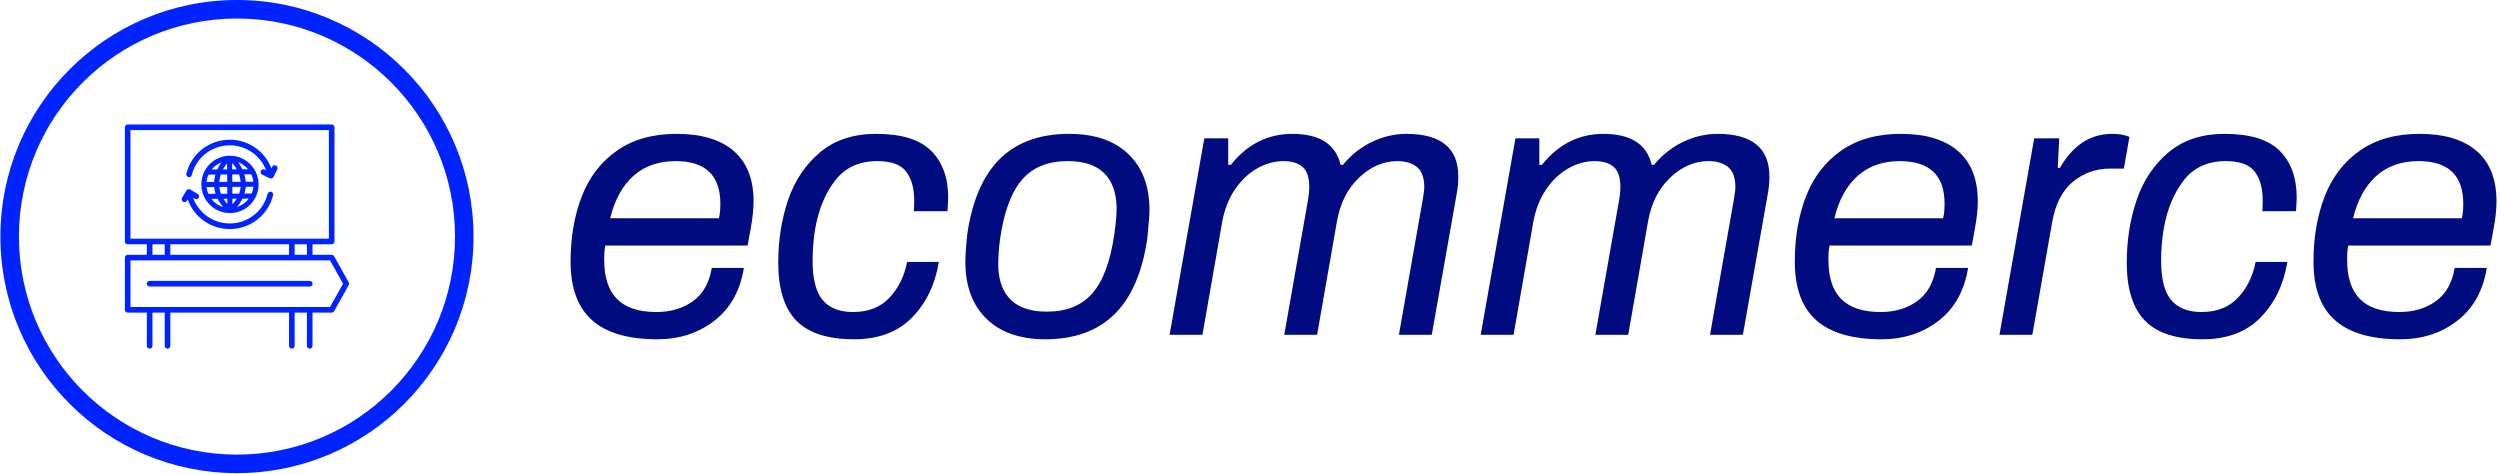
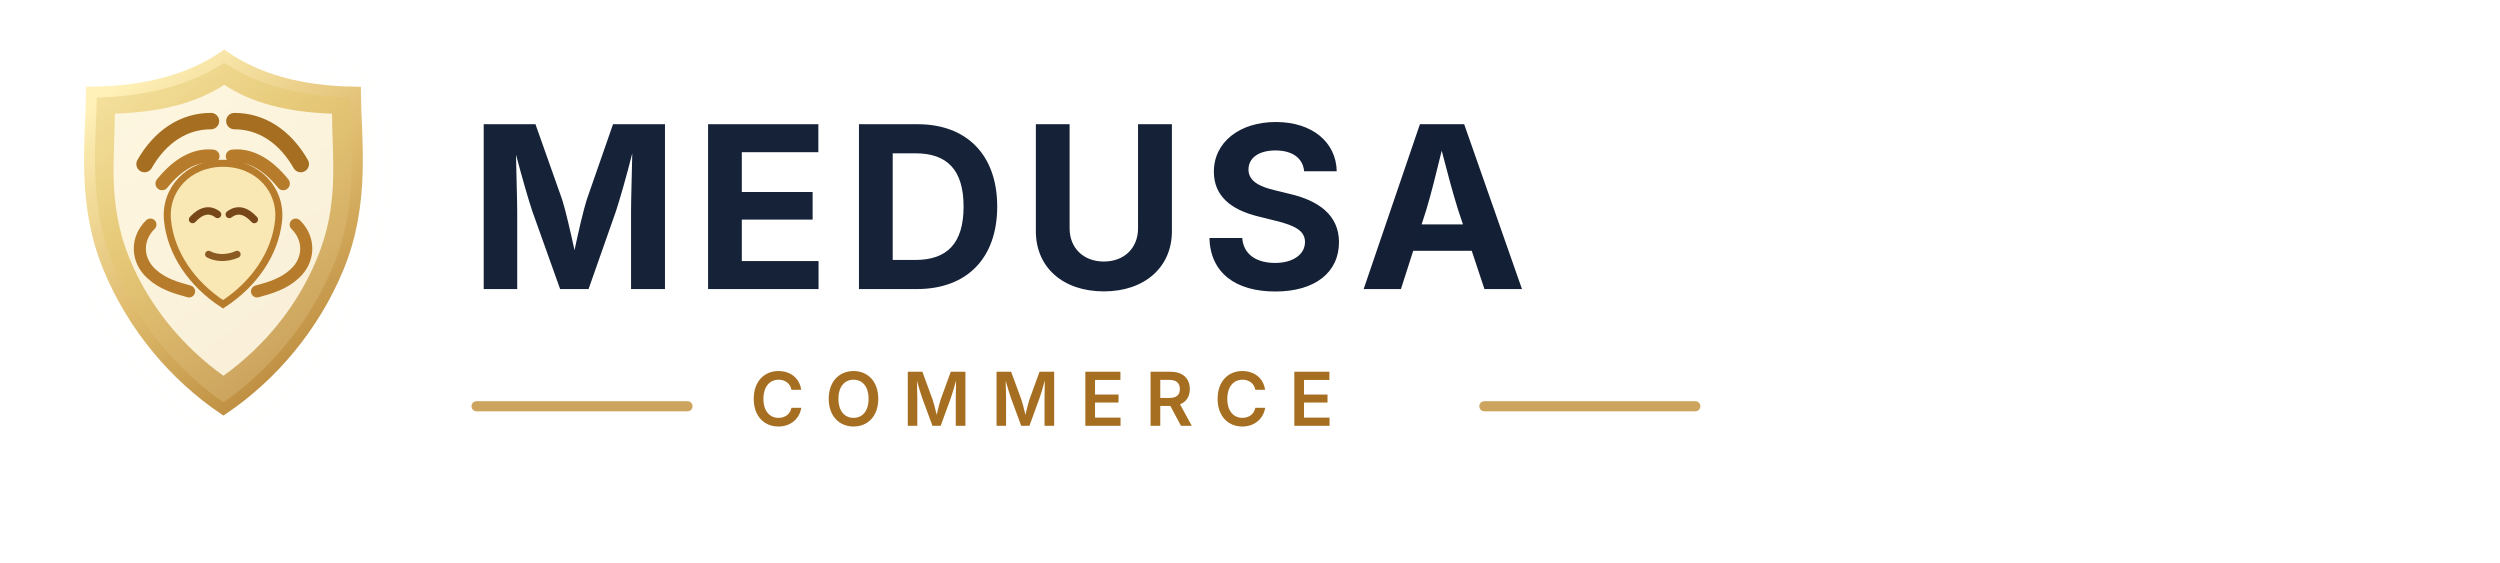
- <svg xmlns="http://www.w3.org/2000/svg" version="1.1" width="1500" height="284" viewBox="0 0 1500 284">
-   <g transform="matrix(1,0,0,1,-0.9090909,-0.06139236)">
-     <svg viewBox="0 0 396 75" data-background-color="#ffffff" preserveAspectRatio="xMidYMid meet" height="284" width="1500">
-       <g id="tight-bounds" transform="matrix(1,0,0,1,0.24,0.01621277)">
-         <svg viewBox="0 0 395.52 74.968" height="74.968" width="395.52">
-           <g>
-             <svg viewBox="0 0 512.595 97.158" height="74.968" width="395.52">
-               <g transform="matrix(1,0,0,1,117.0748,27.48774)">
-                 <svg viewBox="0 0 395.52 42.183" height="42.183" width="395.52">
-                   <g id="textblocktransform">
-                     <svg viewBox="0 0 395.52 42.183" height="42.183" width="395.52" id="textblock">
-                       <g>
-                         <svg viewBox="0 0 395.52 42.183" height="42.183" width="395.52">
-                           <g transform="matrix(1,0,0,1,0,0)">
-                             <svg width="395.52" viewBox="1.05 -26.9 257.83 27.5" height="42.183" data-palette-color="#010c80">
-                               <path d="M12.65 0.6Q6.8 0.6 3.93-1.95 1.05-4.5 1.05-9.8L1.05-9.8Q1.05-14.65 2.55-18.53 4.05-22.4 7.25-24.65 10.45-26.9 15.25-26.9L15.25-26.9Q20.25-26.9 22.9-24.6 25.55-22.3 25.55-17.85L25.55-17.85Q25.55-16.3 25.15-14.15L25.15-14.15 24.75-11.95 5.7-11.95Q5.55-11.25 5.55-10.05L5.55-10.05Q5.55-6.5 7.28-4.78 9-3.05 12.55-3.05L12.55-3.05Q15.4-3.05 17.43-4.5 19.45-5.95 19.95-8.95L19.95-8.95 24.25-8.95Q23.5-4.35 20.3-1.88 17.1 0.6 12.65 0.6L12.65 0.6ZM6.35-15.6L20.9-15.6Q21.1-16.3 21.1-17.55L21.1-17.55Q21.1-23.25 15.1-23.25L15.1-23.25Q11.7-23.25 9.47-21.28 7.25-19.3 6.35-15.6L6.35-15.6ZM39 0.6Q33.7 0.6 31.27-1.9 28.85-4.4 28.85-9.65L28.85-9.65Q28.85-14.15 30.17-18.05 31.5-21.95 34.45-24.43 37.4-26.9 41.95-26.9L41.95-26.9Q47.05-26.9 49.32-24.63 51.6-22.35 51.6-18.4L51.6-18.4Q51.6-17.75 51.5-16.55L51.5-16.55 47-16.55Q47.05-17.05 47.05-18L47.05-18Q47.05-20.45 45.97-21.85 44.9-23.25 42.1-23.25L42.1-23.25Q38.5-23.25 36.5-20.7 34.5-18.15 33.8-14.2L33.8-14.2Q33.45-12.15 33.45-9.9L33.45-9.9Q33.45-6.25 34.8-4.65 36.15-3.05 38.85-3.05L38.85-3.05Q41.95-3.05 43.75-4.98 45.55-6.9 46.1-9.75L46.1-9.75 50.35-9.75Q49.6-5.2 46.75-2.3 43.9 0.6 39 0.6L39 0.6ZM64.59 0.6Q59.55 0.6 56.72-2.15 53.9-4.9 53.9-9.8L53.9-9.8Q53.9-11.1 54.15-13.45L54.15-13.45Q55.15-20.25 58.55-23.58 61.95-26.9 67.8-26.9L67.8-26.9Q72.9-26.9 75.72-24.2 78.55-21.5 78.55-16.65L78.55-16.65Q78.55-15.85 78.25-12.85L78.25-12.85Q77.25-6.05 73.84-2.73 70.45 0.6 64.59 0.6L64.59 0.6ZM64.8-3.1Q68.75-3.1 70.9-5.55 73.05-8 73.84-13.45L73.84-13.45Q74.15-15.55 74.15-17.15L74.15-17.15Q74.05-20.15 72.42-21.7 70.8-23.25 67.59-23.25L67.59-23.25Q63.65-23.25 61.5-20.78 59.34-18.3 58.55-12.85L58.55-12.85Q58.3-11.1 58.3-9.15L58.3-9.15Q58.4-6.2 60.02-4.65 61.65-3.1 64.8-3.1L64.8-3.1ZM81.24 0L85.89-26.3 89.09-26.3 89.09-22.75 89.44-22.75Q92.74-26.9 97.69-26.9L97.69-26.9Q103.14-26.9 104.14-22.75L104.14-22.75 104.44-22.75Q106.09-24.75 108.34-25.83 110.59-26.9 112.94-26.9L112.94-26.9Q119.89-26.9 119.89-21.2L119.89-21.2Q119.89-20 119.69-18.95L119.69-18.95 116.34 0 111.94 0 115.14-18.15Q115.34-19.35 115.34-19.7L115.34-19.7Q115.34-21.65 114.37-22.45 113.39-23.25 111.74-23.25L111.74-23.25Q108.94-23.25 106.62-21.05 104.29-18.85 103.64-15.15L103.64-15.15 100.99 0 96.59 0 99.79-18.15Q99.94-19.05 99.94-19.75L99.94-19.75Q99.94-21.7 99.04-22.48 98.14-23.25 96.49-23.25L96.49-23.25Q94.69-23.25 92.97-22.28 91.24-21.3 89.99-19.45 88.74-17.6 88.29-15.15L88.29-15.15 85.64 0 81.24 0ZM122.89 0L127.54-26.3 130.74-26.3 130.74-22.75 131.09-22.75Q134.39-26.9 139.34-26.9L139.34-26.9Q144.79-26.9 145.79-22.75L145.79-22.75 146.09-22.75Q147.74-24.75 149.99-25.83 152.24-26.9 154.59-26.9L154.59-26.9Q161.54-26.9 161.54-21.2L161.54-21.2Q161.54-20 161.34-18.95L161.34-18.95 157.99 0 153.59 0 156.79-18.15Q156.99-19.35 156.99-19.7L156.99-19.7Q156.99-21.65 156.02-22.45 155.04-23.25 153.39-23.25L153.39-23.25Q150.59-23.25 148.27-21.05 145.94-18.85 145.29-15.15L145.29-15.15 142.64 0 138.24 0 141.44-18.15Q141.59-19.05 141.59-19.75L141.59-19.75Q141.59-21.7 140.69-22.48 139.79-23.25 138.14-23.25L138.14-23.25Q136.34-23.25 134.62-22.28 132.89-21.3 131.64-19.45 130.39-17.6 129.94-15.15L129.94-15.15 127.29 0 122.89 0ZM176.54 0.6Q170.69 0.6 167.81-1.95 164.94-4.5 164.94-9.8L164.94-9.8Q164.94-14.65 166.44-18.53 167.94-22.4 171.14-24.65 174.34-26.9 179.14-26.9L179.14-26.9Q184.14-26.9 186.79-24.6 189.44-22.3 189.44-17.85L189.44-17.85Q189.44-16.3 189.04-14.15L189.04-14.15 188.64-11.95 169.59-11.95Q169.44-11.25 169.44-10.05L169.44-10.05Q169.44-6.5 171.16-4.78 172.89-3.05 176.44-3.05L176.44-3.05Q179.29-3.05 181.31-4.5 183.34-5.95 183.84-8.95L183.84-8.95 188.14-8.95Q187.39-4.35 184.19-1.88 180.99 0.6 176.54 0.6L176.54 0.6ZM170.24-15.6L184.79-15.6Q184.99-16.3 184.99-17.55L184.99-17.55Q184.99-23.25 178.99-23.25L178.99-23.25Q175.59-23.25 173.36-21.28 171.14-19.3 170.24-15.6L170.24-15.6ZM192.34 0L196.99-26.3 200.34-26.3 200.14-22.35 200.44-22.35Q203.04-26.9 207.44-26.9L207.44-26.9Q208.79-26.9 209.74-26.5L209.74-26.5 208.99-22.25 207.14-22.25Q204.34-22.25 202.19-20.5 200.04-18.75 199.39-15.05L199.39-15.05 196.74 0 192.34 0ZM219.53 0.6Q214.23 0.6 211.81-1.9 209.38-4.4 209.38-9.65L209.38-9.65Q209.38-14.15 210.71-18.05 212.03-21.95 214.98-24.43 217.93-26.9 222.48-26.9L222.48-26.9Q227.58-26.9 229.86-24.63 232.13-22.35 232.13-18.4L232.13-18.4Q232.13-17.75 232.03-16.55L232.03-16.55 227.53-16.55Q227.58-17.05 227.58-18L227.58-18Q227.58-20.45 226.51-21.85 225.43-23.25 222.63-23.25L222.63-23.25Q219.03-23.25 217.03-20.7 215.03-18.15 214.33-14.2L214.33-14.2Q213.98-12.15 213.98-9.9L213.98-9.9Q213.98-6.25 215.33-4.65 216.68-3.05 219.38-3.05L219.38-3.05Q222.48-3.05 224.28-4.98 226.08-6.9 226.63-9.75L226.63-9.75 230.88-9.75Q230.13-5.2 227.28-2.3 224.43 0.6 219.53 0.6L219.53 0.6ZM245.98 0.6Q240.13 0.6 237.26-1.95 234.38-4.5 234.38-9.8L234.38-9.8Q234.38-14.65 235.88-18.53 237.38-22.4 240.58-24.65 243.78-26.9 248.58-26.9L248.58-26.9Q253.58-26.9 256.23-24.6 258.88-22.3 258.88-17.85L258.88-17.85Q258.88-16.3 258.48-14.15L258.48-14.15 258.08-11.95 239.03-11.95Q238.88-11.25 238.88-10.05L238.88-10.05Q238.88-6.5 240.61-4.78 242.33-3.05 245.88-3.05L245.88-3.05Q248.73-3.05 250.76-4.5 252.78-5.95 253.28-8.95L253.28-8.95 257.58-8.95Q256.83-4.35 253.63-1.88 250.43 0.6 245.98 0.6L245.98 0.6ZM239.68-15.6L254.23-15.6Q254.43-16.3 254.43-17.55L254.43-17.55Q254.43-23.25 248.43-23.25L248.43-23.25Q245.03-23.25 242.81-21.28 240.58-19.3 239.68-15.6L239.68-15.6Z" opacity="1" transform="matrix(1,0,0,1,0,0)" fill="#010c80" class="wordmark-text-0" data-fill-palette-color="primary" id="text-0" />
-                             </svg>
-                           </g>
-                         </svg>
-                       </g>
-                     </svg>
-                   </g>
-                 </svg>
-               </g>
-               <g>
-                 <svg viewBox="0 0 97.158 97.158" height="97.158" width="97.158">
-                   <g>
-                     <svg />
-                   </g>
-                   <g id="icon-0">
-                     <svg viewBox="0 0 97.158 97.158" height="97.158" width="97.158">
-                       <g>
-                         <path d="M0 48.579c0-26.829 21.75-48.579 48.579-48.579 26.829 0 48.579 21.75 48.579 48.579 0 26.829-21.75 48.579-48.579 48.579-26.829 0-48.579-21.75-48.579-48.579zM48.579 93.354c24.729 0 44.775-20.046 44.775-44.775 0-24.729-20.046-44.775-44.775-44.775-24.729 0-44.775 20.046-44.775 44.775 0 24.729 20.046 44.775 44.775 44.775z" data-fill-palette-color="accent" fill="#0023ff" stroke="transparent" />
-                       </g>
-                       <g transform="matrix(1,0,0,1,25.56093,25.56032)">
-                         <svg viewBox="0 0 46.036 46.037" height="46.037" width="46.036">
-                           <g>
-                             <svg version="1.1" x="0" y="0" viewBox="10.125 10.001 79.998 80" style="enable-background:new 0 0 100 100;" xml:space="preserve" height="46.037" width="46.036" class="icon-dxe-0" data-fill-palette-color="accent" id="dxe-0">
-                               <path d="M84.797 57.023A1 1 0 0 0 83.924 56.51H77.084V52.76H83.924A1 1 0 0 0 84.924 51.76V11.001A1 1 0 0 0 83.924 10.001H11.125A1 1 0 0 0 10.125 11.001V51.76A1 1 0 0 0 11.125 52.76H17.965V56.511H11.125A1 1 0 0 0 10.125 57.511V76.132A1 1 0 0 0 11.125 77.132H17.965V89.001A1 1 0 1 0 19.965 89.001V77.132H24.343V89.001A1 1 0 1 0 26.343 89.001V77.132H68.704V89.001A1 1 0 1 0 70.704 89.001V77.132H75.082V89.001A1 1 0 1 0 77.082 89.001V77.132H83.922A1 1 0 0 0 84.795 76.619L89.996 67.308A1 1 0 0 0 89.996 66.333zM75.083 56.511H70.705V52.76H75.083zM68.705 52.76V56.511H26.344V52.76zM12.125 12.001H82.924V50.76H12.125zM19.965 52.76H24.343V56.511H19.965zM83.337 75.132H12.125V58.511H83.337L87.98 66.822z" fill="#0023ff" data-fill-palette-color="accent" />
-                               <path d="M76.107 65.821H18.941A1 1 0 1 0 18.941 67.821H76.107A1 1 0 1 0 76.107 65.821" fill="#0023ff" data-fill-palette-color="accent" />
-                               <path d="M47.618 41.613H47.688A10.13 10.13 0 0 0 54.888 38.567 10.18 10.18 0 0 0 57.829 31.312 10.18 10.18 0 0 0 54.792 24.097C52.851 22.176 50.292 21.162 47.553 21.146 41.924 21.184 37.375 25.805 37.412 31.448A10.18 10.18 0 0 0 40.449 38.663 10.13 10.13 0 0 0 47.618 41.613M40.982 36.544L43.219 36.529A13.7 13.7 0 0 0 45.247 39.472 8.4 8.4 0 0 1 41.715 37.384 9 9 0 0 1 40.982 36.544M39.98 27.883L42.439 27.867C42.209 28.679 42.045 29.561 41.984 30.518L39.256 30.536A8.4 8.4 0 0 1 39.98 27.883M55.372 34.647L52.806 34.664C53.032 33.914 53.19 33.106 53.254 32.243L55.985 32.225A8.4 8.4 0 0 1 55.372 34.647M46.685 36.506L46.697 38.38A12.6 12.6 0 0 1 45.288 36.515zM44.393 34.72A9.5 9.5 0 0 1 43.815 32.306L46.657 32.287 46.673 34.705zM48.485 36.494L50.027 36.484A12.6 12.6 0 0 1 48.499 38.528zM48.473 34.693L48.457 32.275 51.453 32.255A9.5 9.5 0 0 1 50.896 34.677zM55.973 30.424L53.248 30.442A12.6 12.6 0 0 0 52.758 27.798L55.219 27.782A8.4 8.4 0 0 1 55.973 30.424M51.448 30.454L48.445 30.474 48.427 27.826 50.872 27.81C51.151 28.602 51.361 29.485 51.448 30.454M48.416 26.026L48.401 23.738C48.859 24.228 49.484 24.996 50.057 26.015zM46.616 26.038L45.127 26.048C45.627 25.13 46.172 24.402 46.602 23.907zM46.628 27.839L46.646 30.487 43.802 30.506C43.877 29.54 44.064 28.649 44.333 27.855zM39.268 32.336L42.002 32.318C42.077 33.181 42.246 33.986 42.483 34.733L39.912 34.75A8.4 8.4 0 0 1 39.268 32.336M50.111 39.439A13.7 13.7 0 0 0 52.096 36.47L54.327 36.455A9 9 0 0 1 53.605 37.305 8.4 8.4 0 0 1 50.111 39.439M54.087 25.988L52.076 26.001A13.6 13.6 0 0 0 50.536 23.474 8.4 8.4 0 0 1 54.087 25.988M44.596 23.521C44.094 24.191 43.559 25.041 43.097 26.061L41.091 26.074A8.45 8.45 0 0 1 44.596 23.521" fill="#0023ff" data-fill-palette-color="accent" />
-                               <path d="M64.029 24.629A1 1 0 0 0 62.694 25.097L62.417 25.673A15.89 15.89 0 0 0 47.547 15.442 15.895 15.895 0 0 0 32.07 27.573 1.002 1.002 0 0 0 33.042 28.811 1 1 0 0 0 34.012 28.049 13.9 13.9 0 0 1 47.547 17.442 13.89 13.89 0 0 1 60.537 26.351L59.938 26.063A1.001 1.001 0 0 0 59.071 27.866L61.833 29.195A1 1 0 0 0 62.598 29.237 1 1 0 0 0 63.169 28.727L64.498 25.964A1.003 1.003 0 0 0 64.029 24.629" fill="#0023ff" data-fill-palette-color="accent" />
-                               <path d="M62.289 33.994A0.995 0.995 0 0 0 61.079 34.725 13.9 13.9 0 0 1 47.548 45.318 13.895 13.895 0 0 1 34.448 36.122L35.075 36.49A1 1 0 1 0 36.087 34.766L33.442 33.215A0.996 0.996 0 0 0 32.074 33.572L30.524 36.218A1 1 0 0 0 32.249 37.23L32.541 36.732A15.89 15.89 0 0 0 47.549 47.32 15.9 15.9 0 0 0 63.023 35.206 1.005 1.005 0 0 0 62.289 33.994" fill="#0023ff" data-fill-palette-color="accent" />
-                             </svg>
-                           </g>
-                         </svg>
-                       </g>
-                     </svg>
-                   </g>
-                 </svg>
-               </g>
-             </svg>
-           </g>
-           <defs />
-         </svg>
-         <rect width="395.52" height="74.968" fill="none" stroke="none" visibility="hidden" />
-       </g>
-     </svg>
+ <svg xmlns="http://www.w3.org/2000/svg" width="640" height="144" viewBox="0 0 640 144" fill="none" role="img" aria-labelledby="title desc">
+   <defs>
+     <linearGradient id="goldFill" x1="10" y1="6" x2="92" y2="110" gradientUnits="userSpaceOnUse">
+       <stop offset="0" stop-color="#F7E6A5" />
+       <stop offset="0.32" stop-color="#E6C978" />
+       <stop offset="0.68" stop-color="#CDA45E" />
+       <stop offset="1" stop-color="#9E6B1F" />
+     </linearGradient>
+     <linearGradient id="goldStroke" x1="17" y1="12" x2="86" y2="101" gradientUnits="userSpaceOnUse">
+       <stop offset="0" stop-color="#FFF1B8" />
+       <stop offset="0.45" stop-color="#DDB86A" />
+       <stop offset="1" stop-color="#A66E21" />
+     </linearGradient>
+     <linearGradient id="navyFill" x1="118" y1="30" x2="612" y2="112" gradientUnits="userSpaceOnUse">
+       <stop offset="0" stop-color="#152238" />
+       <stop offset="1" stop-color="#0F172A" />
+     </linearGradient>
+     <filter id="softGlow" x="0" y="0" width="112" height="118" filterUnits="userSpaceOnUse" color-interpolation-filters="sRGB">
+       <feGaussianBlur stdDeviation="6" result="blur" />
+       <feColorMatrix in="blur" type="matrix" values="1 0 0 0 0.80 0 1 0 0 0.64 0 0 1 0 0.30 0 0 0 0.20 0" />
+       <feBlend in2="SourceGraphic" mode="normal" />
+     </filter>
+   </defs>
+   <g transform="translate(10 12)">
+     <g filter="url(#softGlow)">
+       <path d="M47.4 2.4C55.7 8.1 66.4 11.4 81 11.6C81.1 24.2 83.5 39.9 76.6 56.6C70.3 71.8 59.6 84.3 47.2 92.7C34.8 84.3 24.1 71.8 17.8 56.6C10.9 39.9 13.3 24.2 13.4 11.6C28.1 11.4 39 8.1 47.4 2.4Z" fill="url(#goldFill)" opacity="0.14" />
+     </g>
+     <path d="M47.4 2.4C55.7 8.1 66.4 11.4 81 11.6C81.1 24.2 83.5 39.9 76.6 56.6C70.3 71.8 59.6 84.3 47.2 92.7C34.8 84.3 24.1 71.8 17.8 56.6C10.9 39.9 13.3 24.2 13.4 11.6C28.1 11.4 39 8.1 47.4 2.4Z" fill="url(#goldFill)" />
+     <path d="M47.4 9.7C54.2 14.2 63.1 16.7 75 17.1C75 28.2 77 40.2 71.1 54.3C66 66.6 57.5 76.8 47.2 84.2C36.9 76.8 28.3 66.6 23.2 54.3C17.4 40.2 19.4 28.2 19.4 17.1C31.5 16.7 40.5 14.2 47.4 9.7Z" fill="#FFF9EA" opacity="0.88" />
+     <path d="M47.4 2.4C55.7 8.1 66.4 11.4 81 11.6C81.1 24.2 83.5 39.9 76.6 56.6C70.3 71.8 59.6 84.3 47.2 92.7C34.8 84.3 24.1 71.8 17.8 56.6C10.9 39.9 13.3 24.2 13.4 11.6C28.1 11.4 39 8.1 47.4 2.4Z" stroke="url(#goldStroke)" stroke-width="2.8" />
+     <path d="M27 30C31 23 37 19 44 19" stroke="#A66E21" stroke-width="4.2" stroke-linecap="round" />
+     <path d="M67 30C63 23 57 19 50 19" stroke="#A66E21" stroke-width="4.2" stroke-linecap="round" />
+     <path d="M31.5 35C35.5 30 40 27.5 44.5 28" stroke="#B67C2B" stroke-width="3.4" stroke-linecap="round" />
+     <path d="M62.5 35C58.5 30 54 27.5 49.5 28" stroke="#B67C2B" stroke-width="3.4" stroke-linecap="round" />
+     <path d="M47.1 29.8C56 29.8 62.2 36.6 61.3 44.6C60.4 52.9 55.1 60.7 47.1 65.9C39.1 60.7 33.8 52.9 32.9 44.6C32 36.6 38.2 29.8 47.1 29.8Z" fill="#F9E8B4" stroke="#B67C2B" stroke-width="1.8" />
+     <path d="M39.3 44.2C41.4 41.9 43.6 41.3 45.7 42.9" stroke="#774719" stroke-width="1.9" stroke-linecap="round" />
+     <path d="M48.7 42.9C50.8 41.3 53 41.9 55.1 44.2" stroke="#774719" stroke-width="1.9" stroke-linecap="round" />
+     <path d="M43.4 53.1C45.4 54.2 48.3 54.2 50.7 53.1" stroke="#8B5A22" stroke-width="1.8" stroke-linecap="round" />
+     <path d="M28.5 45.5C24.8 49.1 24.9 54.6 28.8 58.1C31.6 60.7 35.1 61.7 38.4 62.6" stroke="#B67C2B" stroke-width="3.1" stroke-linecap="round" />
+     <path d="M65.7 45.5C69.4 49.1 69.3 54.6 65.4 58.1C62.6 60.7 59.1 61.7 55.8 62.6" stroke="#B67C2B" stroke-width="3.1" stroke-linecap="round" />
+   </g>
+   <g transform="translate(120 18)">
+     <text x="0" y="56" fill="url(#navyFill)" font-size="58" font-weight="700" font-family="Archivo, Inter, Arial, sans-serif" letter-spacing="3.4">MEDUSA</text>
+     <g transform="translate(2 78)">
+       <line x1="0" y1="8" x2="54" y2="8" stroke="#CDA45E" stroke-width="2.6" stroke-linecap="round" />
+       <text x="70" y="13" fill="#A66E21" font-size="19" font-weight="600" font-family="Archivo, Inter, Arial, sans-serif" letter-spacing="5.2">COMMERCE</text>
+       <line x1="258" y1="8" x2="312" y2="8" stroke="#CDA45E" stroke-width="2.6" stroke-linecap="round" />
+     </g>
  </g>
</svg>
